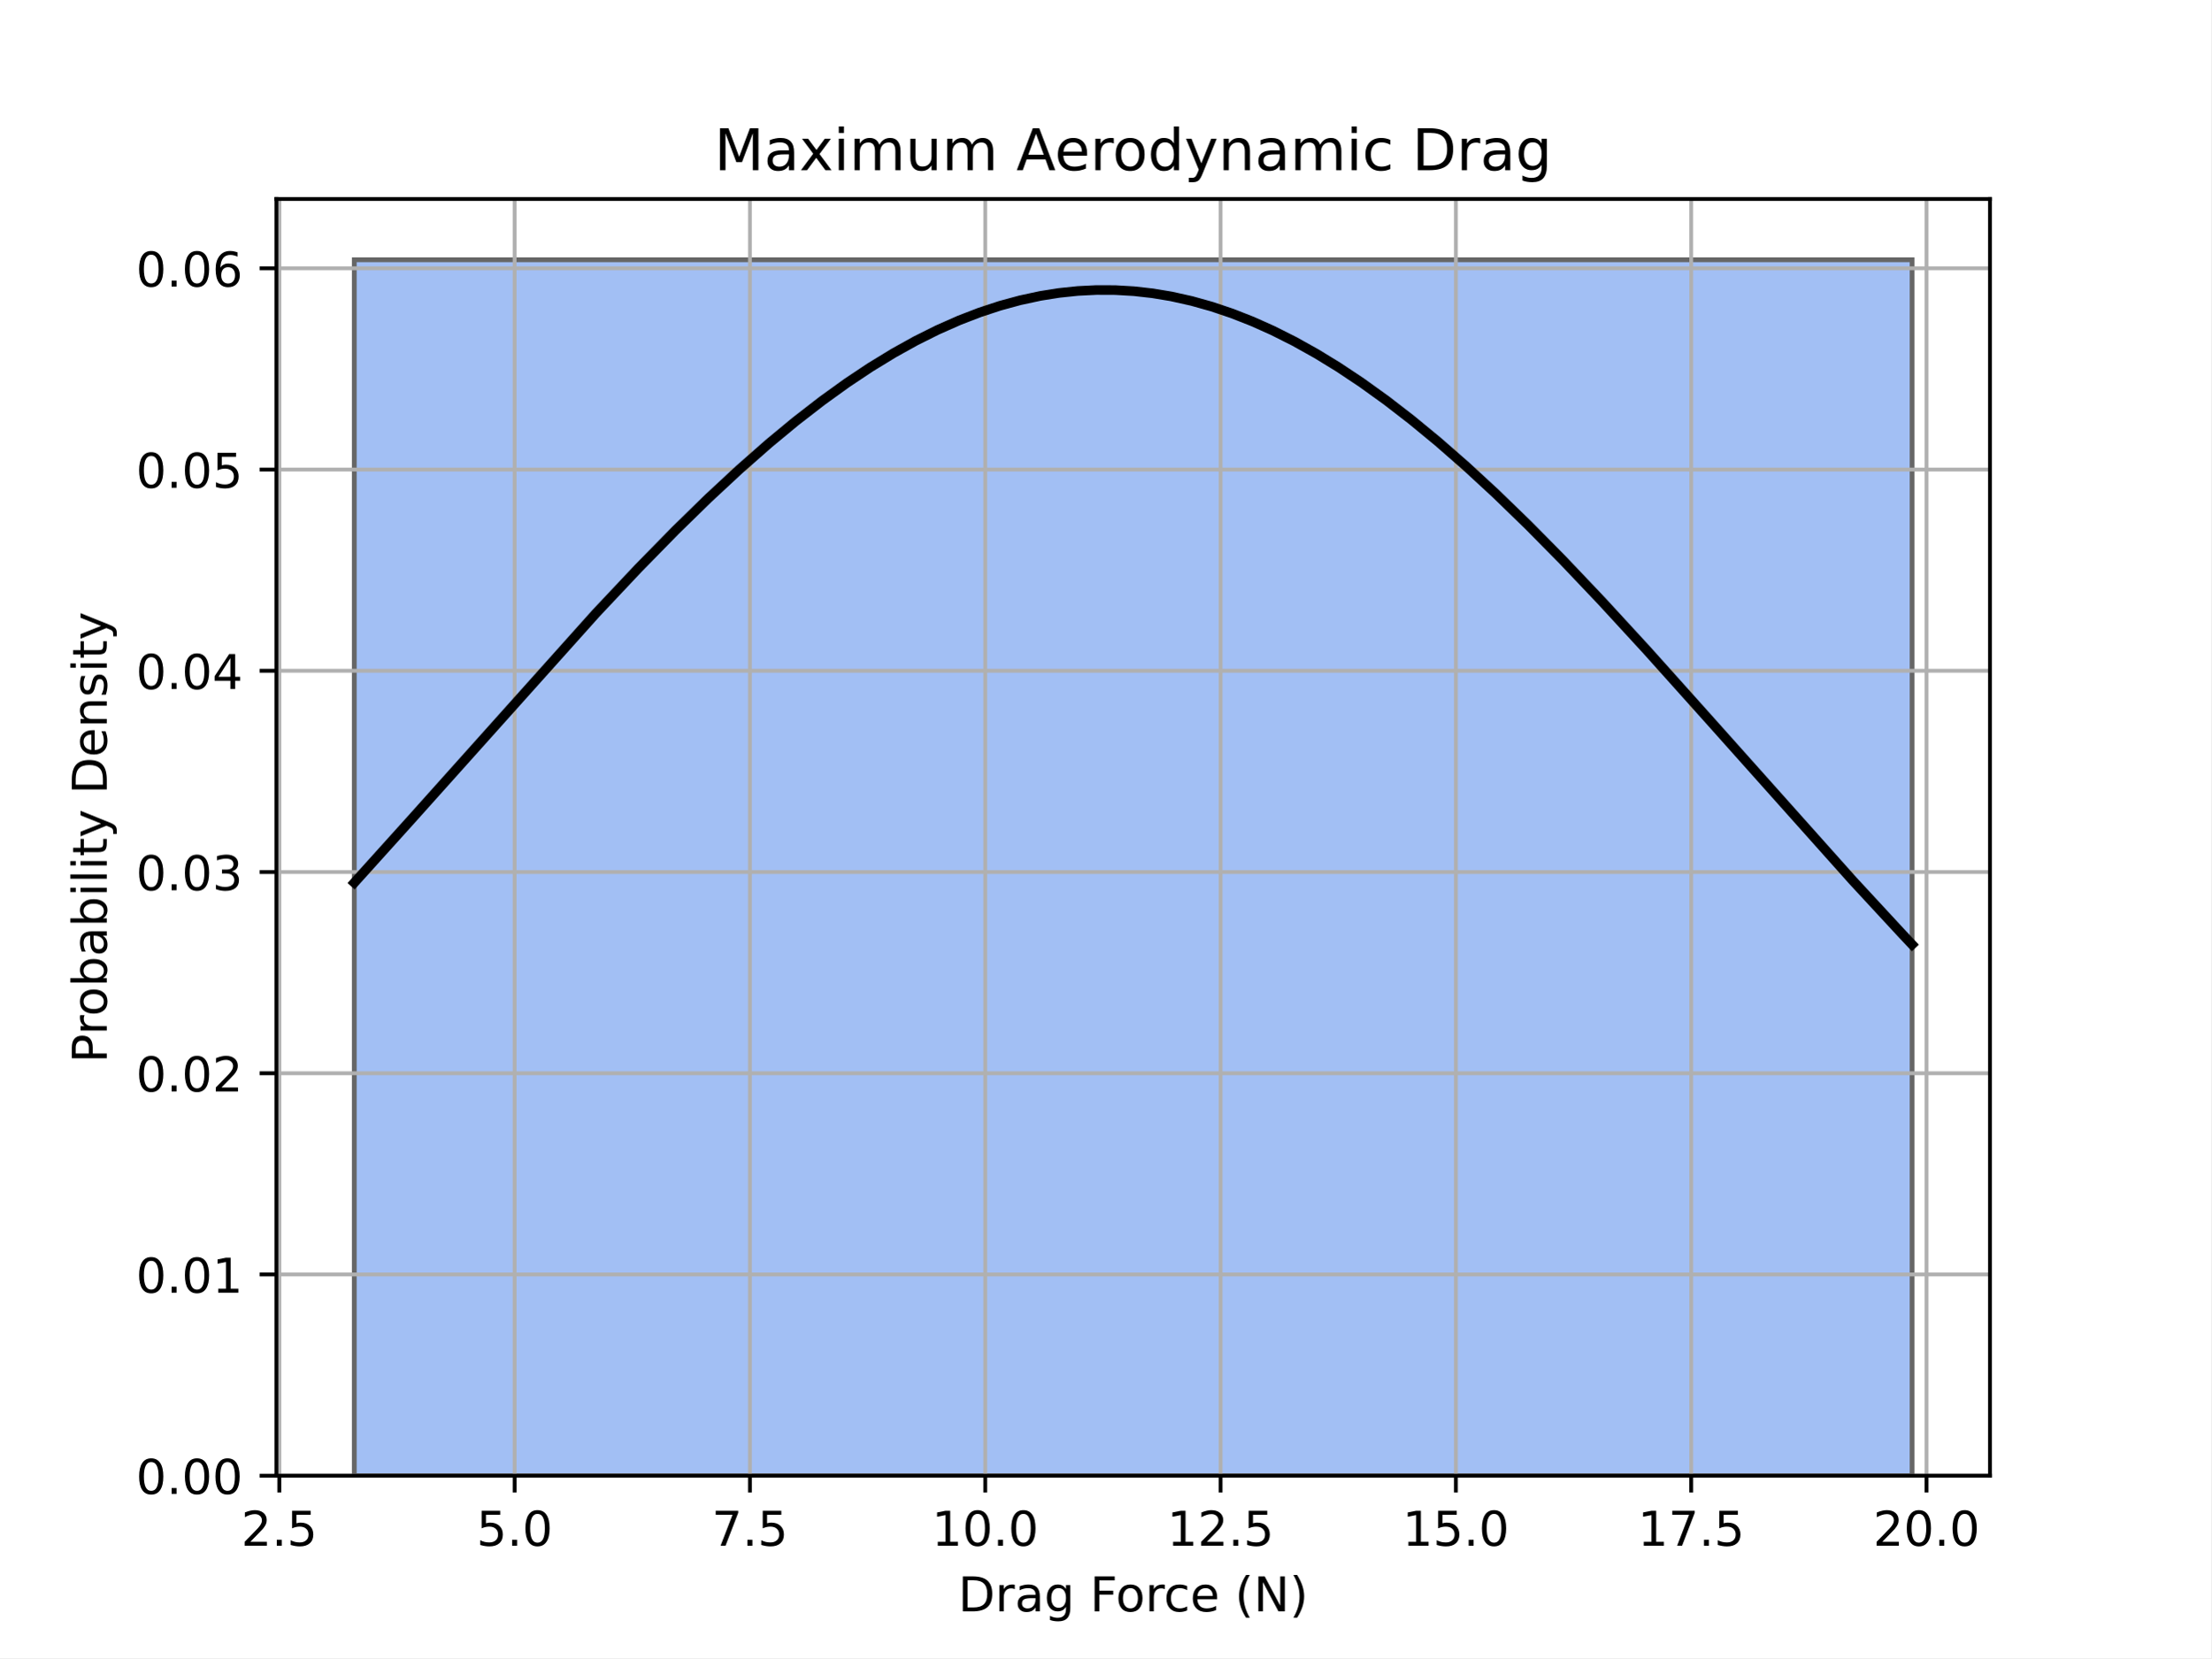
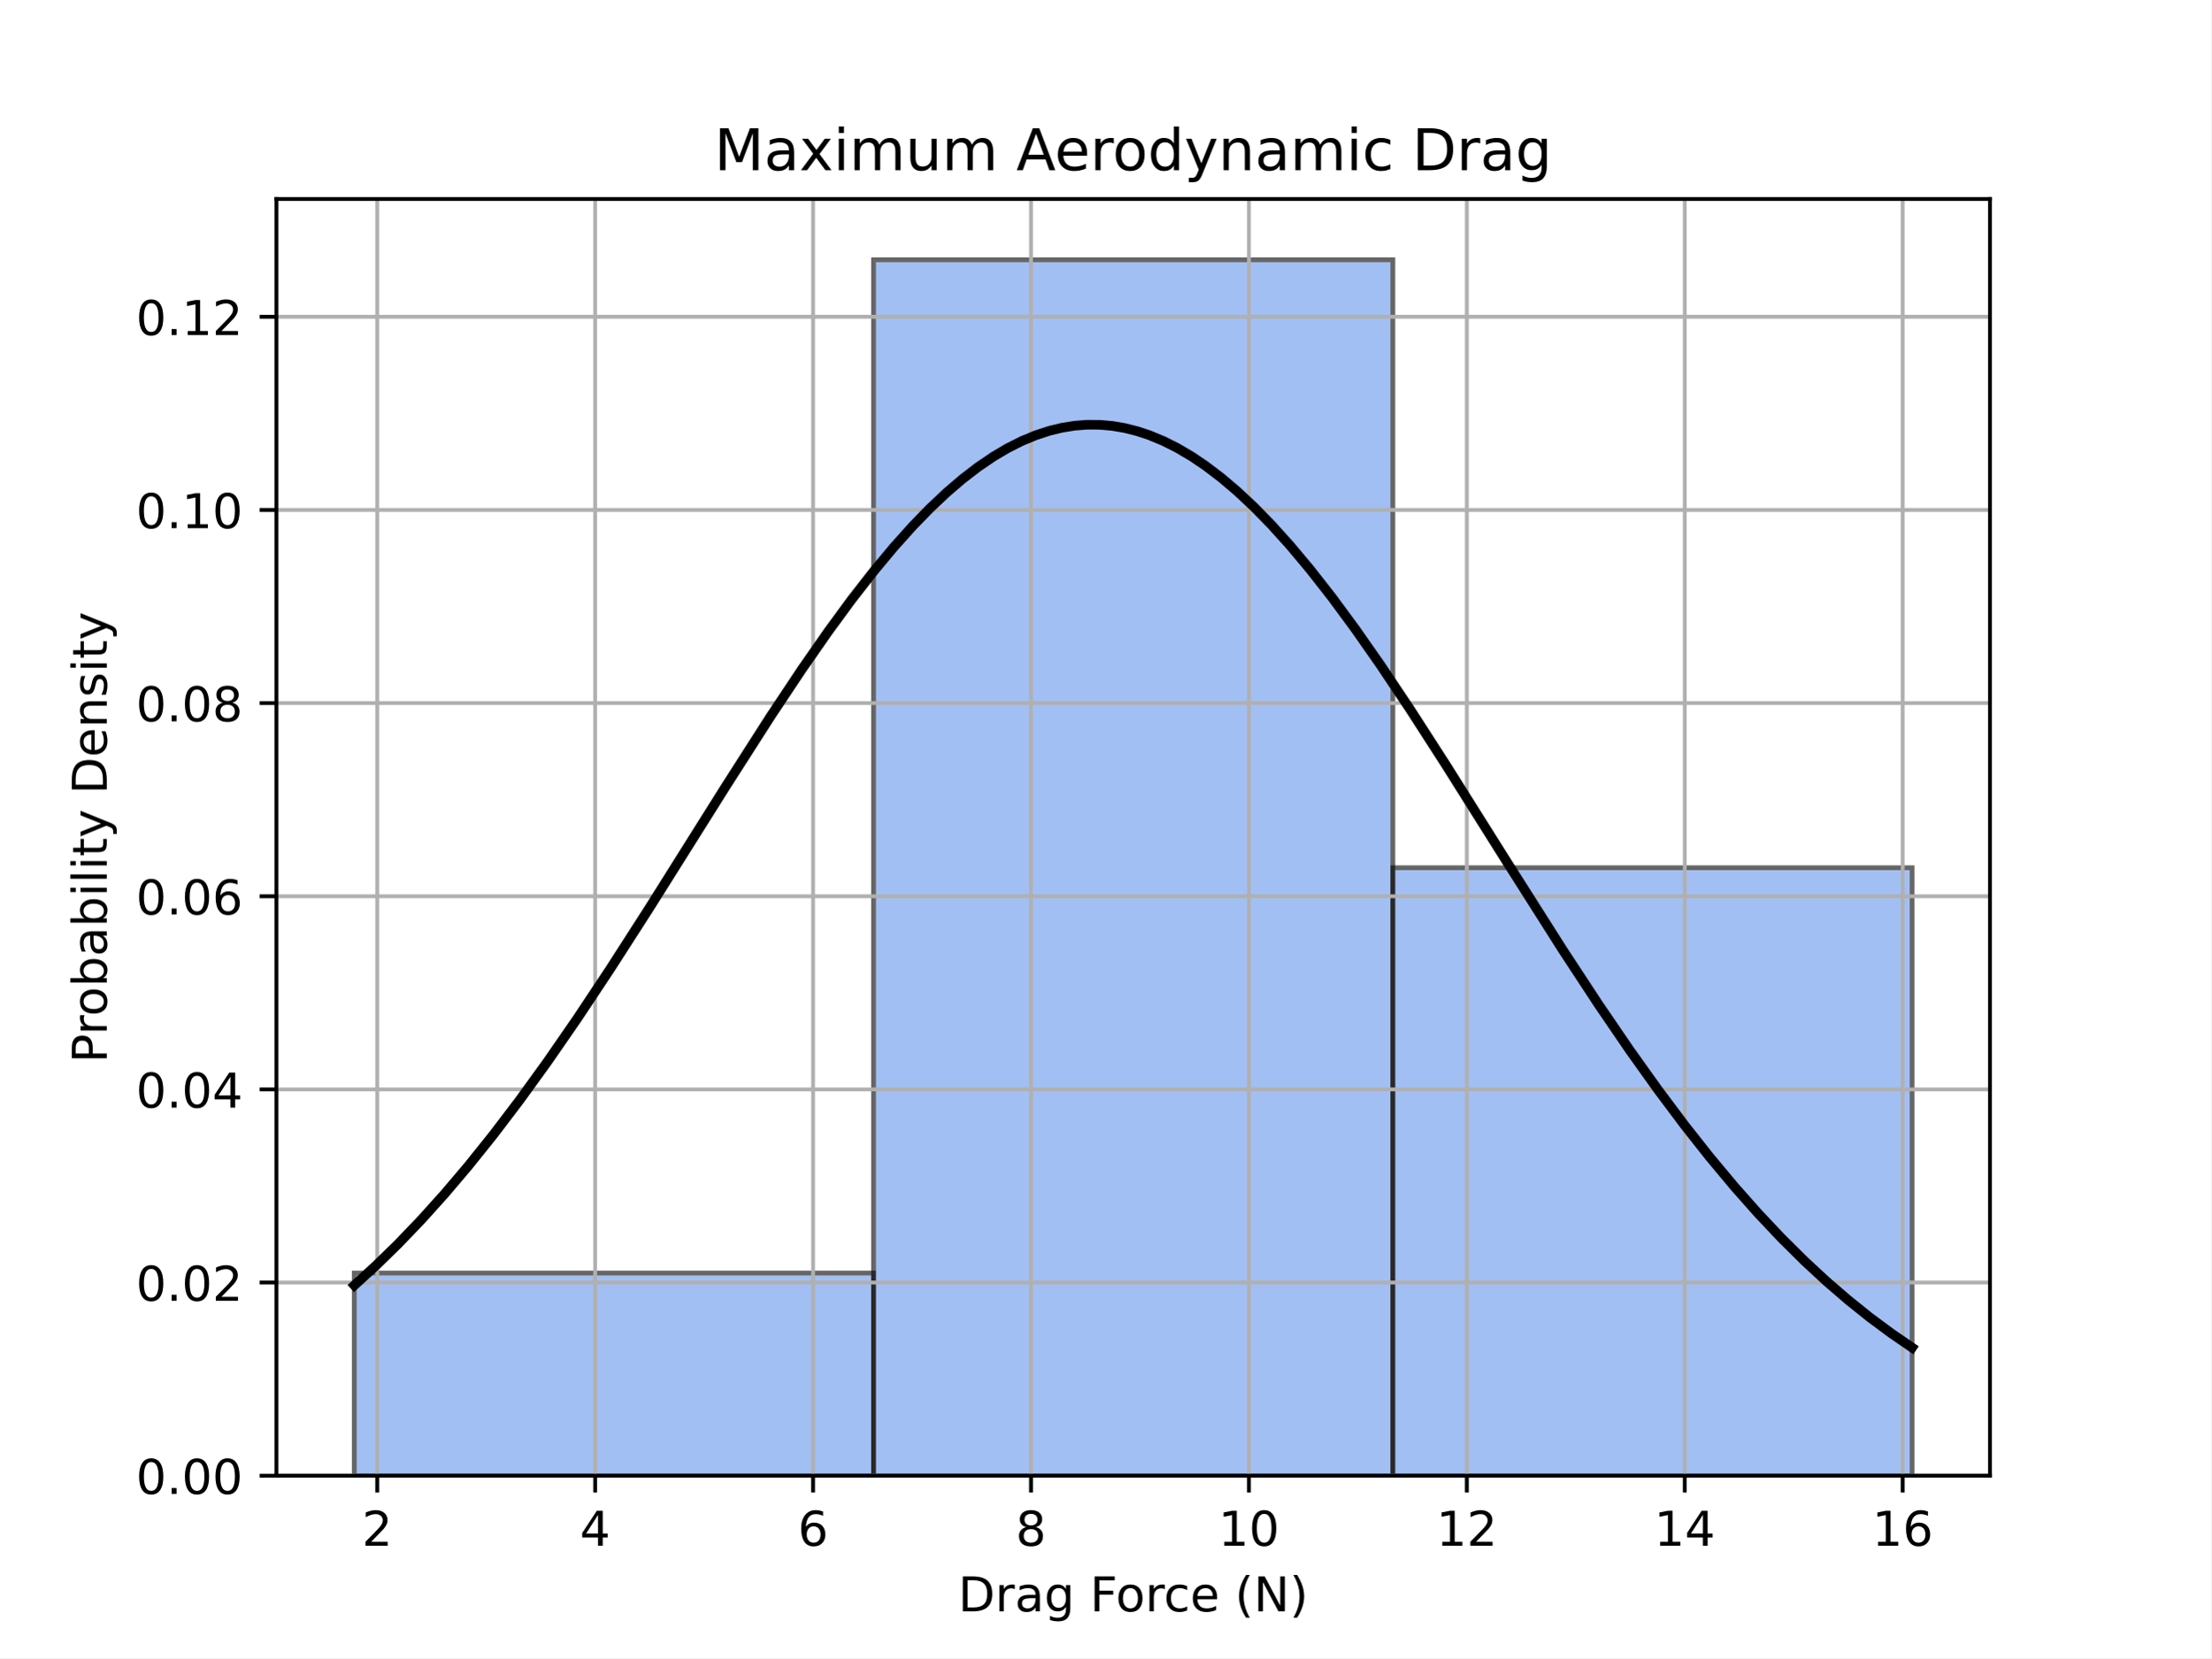
<svg xmlns="http://www.w3.org/2000/svg" xmlns:xlink="http://www.w3.org/1999/xlink" width="460.8pt" height="345.6pt" viewBox="0 0 460.8 345.6" version="1.1">
  <defs>
    <style type="text/css">*{stroke-linejoin: round; stroke-linecap: butt}</style>
  </defs>
  <g id="figure_1">
    <g id="patch_1">
      <path d="M 0 345.6  L 460.8 345.6  L 460.8 0  L 0 0  z " style="fill: #ffffff" />
    </g>
    <g id="axes_1">
      <g id="patch_2">
        <path d="M 57.6 307.584  L 414.72 307.584  L 414.72 41.472  L 57.6 41.472  z " style="fill: #ffffff" />
      </g>
      <g id="patch_3">
-         <path d="M 73.833 307.584  L 398.487 307.584  L 398.487 54.144  L 73.833 54.144  z " clip-path="url(#pa1096fb5ea)" style="fill: #6495ed; opacity: 0.6; stroke: #000000; stroke-linejoin: miter" />
+         <path d="M 73.833 307.584  L 182.051 307.584  L 182.051 265.344  L 73.833 265.344  z " clip-path="url(#p5c7265e96a)" style="fill: #6495ed; opacity: 0.6; stroke: #000000; stroke-linejoin: miter" />
+       </g>
+       <g id="patch_4">
+         <path d="M 182.051 307.584  L 290.269 307.584  L 290.269 54.144  L 182.051 54.144  z " clip-path="url(#p5c7265e96a)" style="fill: #6495ed; opacity: 0.6; stroke: #000000; stroke-linejoin: miter" />
+       </g>
+       <g id="patch_5">
+         <path d="M 290.269 307.584  L 398.487 307.584  L 398.487 180.864  L 290.269 180.864  z " clip-path="url(#p5c7265e96a)" style="fill: #6495ed; opacity: 0.6; stroke: #000000; stroke-linejoin: miter" />
      </g>
      <g id="matplotlib.axis_1">
        <g id="xtick_1">
          <g id="line2d_1">
-             <path d="M 58.203 307.584  L 58.203 41.472  " clip-path="url(#pa1096fb5ea)" style="fill: none; stroke: #b0b0b0; stroke-width: 0.8; stroke-linecap: square" />
+             <path d="M 78.614 307.584  L 78.614 41.472  " clip-path="url(#p5c7265e96a)" style="fill: none; stroke: #b0b0b0; stroke-width: 0.8; stroke-linecap: square" />
          </g>
          <g id="line2d_2">
            <defs>
-               <path id="m4151e2c115" d="M 0 0  L 0 3.5  " style="stroke: #000000; stroke-width: 0.8" />
+               <path id="m85e6900452" d="M 0 0  L 0 3.5  " style="stroke: #000000; stroke-width: 0.8" />
            </defs>
            <g>
-               <use xlink:href="#m4151e2c115" x="58.203" y="307.584" style="stroke: #000000; stroke-width: 0.8" />
+               <use xlink:href="#m85e6900452" x="78.614" y="307.584" style="stroke: #000000; stroke-width: 0.8" />
            </g>
          </g>
          <g id="text_1">
-             <g transform="translate(50.2515 322.1824) scale(0.1 -0.1)">
+             <g transform="translate(75.43275 322.1824) scale(0.1 -0.1)">
              <defs>
                <path id="DejaVuSans-32" d="M 1228 531  L 3431 531  L 3431 0  L 469 0  L 469 531  Q 828 903 1448 1529  Q 2069 2156 2228 2338  Q 2531 2678 2651 2914  Q 2772 3150 2772 3378  Q 2772 3750 2511 3984  Q 2250 4219 1831 4219  Q 1534 4219 1204 4116  Q 875 4013 500 3803  L 500 4441  Q 881 4594 1212 4672  Q 1544 4750 1819 4750  Q 2544 4750 2975 4387  Q 3406 4025 3406 3419  Q 3406 3131 3298 2873  Q 3191 2616 2906 2266  Q 2828 2175 2409 1742  Q 1991 1309 1228 531  z " transform="scale(0.015625)" />
-                 <path id="DejaVuSans-2e" d="M 684 794  L 1344 794  L 1344 0  L 684 0  L 684 794  z " transform="scale(0.015625)" />
-                 <path id="DejaVuSans-35" d="M 691 4666  L 3169 4666  L 3169 4134  L 1269 4134  L 1269 2991  Q 1406 3038 1543 3061  Q 1681 3084 1819 3084  Q 2600 3084 3056 2656  Q 3513 2228 3513 1497  Q 3513 744 3044 326  Q 2575 -91 1722 -91  Q 1428 -91 1123 -41  Q 819 9 494 109  L 494 744  Q 775 591 1075 516  Q 1375 441 1709 441  Q 2250 441 2565 725  Q 2881 1009 2881 1497  Q 2881 1984 2565 2268  Q 2250 2553 1709 2553  Q 1456 2553 1204 2497  Q 953 2441 691 2322  L 691 4666  z " transform="scale(0.015625)" />
              </defs>
              <use xlink:href="#DejaVuSans-32" />
-               <use xlink:href="#DejaVuSans-2e" x="63.623" />
-               <use xlink:href="#DejaVuSans-35" x="95.41" />
            </g>
          </g>
        </g>
        <g id="xtick_2">
          <g id="line2d_3">
-             <path d="M 107.245 307.584  L 107.245 41.472  " clip-path="url(#pa1096fb5ea)" style="fill: none; stroke: #b0b0b0; stroke-width: 0.8; stroke-linecap: square" />
+             <path d="M 124.03 307.584  L 124.03 41.472  " clip-path="url(#p5c7265e96a)" style="fill: none; stroke: #b0b0b0; stroke-width: 0.8; stroke-linecap: square" />
          </g>
          <g id="line2d_4">
            <g>
-               <use xlink:href="#m4151e2c115" x="107.245" y="307.584" style="stroke: #000000; stroke-width: 0.8" />
+               <use xlink:href="#m85e6900452" x="124.03" y="307.584" style="stroke: #000000; stroke-width: 0.8" />
            </g>
          </g>
          <g id="text_2">
-             <g transform="translate(99.29362 322.1824) scale(0.1 -0.1)">
-               <defs>
-                 <path id="DejaVuSans-30" d="M 2034 4250  Q 1547 4250 1301 3770  Q 1056 3291 1056 2328  Q 1056 1369 1301 889  Q 1547 409 2034 409  Q 2525 409 2770 889  Q 3016 1369 3016 2328  Q 3016 3291 2770 3770  Q 2525 4250 2034 4250  z M 2034 4750  Q 2819 4750 3233 4129  Q 3647 3509 3647 2328  Q 3647 1150 3233 529  Q 2819 -91 2034 -91  Q 1250 -91 836 529  Q 422 1150 422 2328  Q 422 3509 836 4129  Q 1250 4750 2034 4750  z " transform="scale(0.015625)" />
-               </defs>
-               <use xlink:href="#DejaVuSans-35" />
-               <use xlink:href="#DejaVuSans-2e" x="63.623" />
-               <use xlink:href="#DejaVuSans-30" x="95.41" />
+             <g transform="translate(120.849 322.1824) scale(0.1 -0.1)">
+               <defs>
+                 <path id="DejaVuSans-34" d="M 2419 4116  L 825 1625  L 2419 1625  L 2419 4116  z M 2253 4666  L 3047 4666  L 3047 1625  L 3713 1625  L 3713 1100  L 3047 1100  L 3047 0  L 2419 0  L 2419 1100  L 313 1100  L 313 1709  L 2253 4666  z " transform="scale(0.015625)" />
+               </defs>
+               <use xlink:href="#DejaVuSans-34" />
            </g>
          </g>
        </g>
        <g id="xtick_3">
          <g id="line2d_5">
-             <path d="M 156.287 307.584  L 156.287 41.472  " clip-path="url(#pa1096fb5ea)" style="fill: none; stroke: #b0b0b0; stroke-width: 0.8; stroke-linecap: square" />
+             <path d="M 169.446 307.584  L 169.446 41.472  " clip-path="url(#p5c7265e96a)" style="fill: none; stroke: #b0b0b0; stroke-width: 0.8; stroke-linecap: square" />
          </g>
          <g id="line2d_6">
            <g>
-               <use xlink:href="#m4151e2c115" x="156.287" y="307.584" style="stroke: #000000; stroke-width: 0.8" />
+               <use xlink:href="#m85e6900452" x="169.446" y="307.584" style="stroke: #000000; stroke-width: 0.8" />
            </g>
          </g>
          <g id="text_3">
-             <g transform="translate(148.3357 322.1824) scale(0.1 -0.1)">
-               <defs>
-                 <path id="DejaVuSans-37" d="M 525 4666  L 3525 4666  L 3525 4397  L 1831 0  L 1172 0  L 2766 4134  L 525 4134  L 525 4666  z " transform="scale(0.015625)" />
-               </defs>
-               <use xlink:href="#DejaVuSans-37" />
-               <use xlink:href="#DejaVuSans-2e" x="63.623" />
-               <use xlink:href="#DejaVuSans-35" x="95.41" />
+             <g transform="translate(166.2651 322.1824) scale(0.1 -0.1)">
+               <defs>
+                 <path id="DejaVuSans-36" d="M 2113 2584  Q 1688 2584 1439 2293  Q 1191 2003 1191 1497  Q 1191 994 1439 701  Q 1688 409 2113 409  Q 2538 409 2786 701  Q 3034 994 3034 1497  Q 3034 2003 2786 2293  Q 2538 2584 2113 2584  z M 3366 4563  L 3366 3988  Q 3128 4100 2886 4159  Q 2644 4219 2406 4219  Q 1781 4219 1451 3797  Q 1122 3375 1075 2522  Q 1259 2794 1537 2939  Q 1816 3084 2150 3084  Q 2853 3084 3261 2657  Q 3669 2231 3669 1497  Q 3669 778 3244 343  Q 2819 -91 2113 -91  Q 1303 -91 875 529  Q 447 1150 447 2328  Q 447 3434 972 4092  Q 1497 4750 2381 4750  Q 2619 4750 2861 4703  Q 3103 4656 3366 4563  z " transform="scale(0.015625)" />
+               </defs>
+               <use xlink:href="#DejaVuSans-36" />
            </g>
          </g>
        </g>
        <g id="xtick_4">
          <g id="line2d_7">
-             <path d="M 205.329 307.584  L 205.329 41.472  " clip-path="url(#pa1096fb5ea)" style="fill: none; stroke: #b0b0b0; stroke-width: 0.8; stroke-linecap: square" />
+             <path d="M 214.863 307.584  L 214.863 41.472  " clip-path="url(#p5c7265e96a)" style="fill: none; stroke: #b0b0b0; stroke-width: 0.8; stroke-linecap: square" />
          </g>
          <g id="line2d_8">
            <g>
-               <use xlink:href="#m4151e2c115" x="205.329" y="307.584" style="stroke: #000000; stroke-width: 0.8" />
+               <use xlink:href="#m85e6900452" x="214.863" y="307.584" style="stroke: #000000; stroke-width: 0.8" />
            </g>
          </g>
          <g id="text_4">
-             <g transform="translate(194.1966 322.1824) scale(0.1 -0.1)">
+             <g transform="translate(211.6813 322.1824) scale(0.1 -0.1)">
+               <defs>
+                 <path id="DejaVuSans-38" d="M 2034 2216  Q 1584 2216 1326 1975  Q 1069 1734 1069 1313  Q 1069 891 1326 650  Q 1584 409 2034 409  Q 2484 409 2743 651  Q 3003 894 3003 1313  Q 3003 1734 2745 1975  Q 2488 2216 2034 2216  z M 1403 2484  Q 997 2584 770 2862  Q 544 3141 544 3541  Q 544 4100 942 4425  Q 1341 4750 2034 4750  Q 2731 4750 3128 4425  Q 3525 4100 3525 3541  Q 3525 3141 3298 2862  Q 3072 2584 2669 2484  Q 3125 2378 3379 2068  Q 3634 1759 3634 1313  Q 3634 634 3220 271  Q 2806 -91 2034 -91  Q 1263 -91 848 271  Q 434 634 434 1313  Q 434 1759 690 2068  Q 947 2378 1403 2484  z M 1172 3481  Q 1172 3119 1398 2916  Q 1625 2713 2034 2713  Q 2441 2713 2670 2916  Q 2900 3119 2900 3481  Q 2900 3844 2670 4047  Q 2441 4250 2034 4250  Q 1625 4250 1398 4047  Q 1172 3844 1172 3481  z " transform="scale(0.015625)" />
+               </defs>
+               <use xlink:href="#DejaVuSans-38" />
+             </g>
+           </g>
+         </g>
+         <g id="xtick_5">
+           <g id="line2d_9">
+             <path d="M 260.279 307.584  L 260.279 41.472  " clip-path="url(#p5c7265e96a)" style="fill: none; stroke: #b0b0b0; stroke-width: 0.8; stroke-linecap: square" />
+           </g>
+           <g id="line2d_10">
+             <g>
+               <use xlink:href="#m85e6900452" x="260.279" y="307.584" style="stroke: #000000; stroke-width: 0.8" />
+             </g>
+           </g>
+           <g id="text_5">
+             <g transform="translate(253.9163 322.1824) scale(0.1 -0.1)">
              <defs>
                <path id="DejaVuSans-31" d="M 794 531  L 1825 531  L 1825 4091  L 703 3866  L 703 4441  L 1819 4666  L 2450 4666  L 2450 531  L 3481 531  L 3481 0  L 794 0  L 794 531  z " transform="scale(0.015625)" />
+                 <path id="DejaVuSans-30" d="M 2034 4250  Q 1547 4250 1301 3770  Q 1056 3291 1056 2328  Q 1056 1369 1301 889  Q 1547 409 2034 409  Q 2525 409 2770 889  Q 3016 1369 3016 2328  Q 3016 3291 2770 3770  Q 2525 4250 2034 4250  z M 2034 4750  Q 2819 4750 3233 4129  Q 3647 3509 3647 2328  Q 3647 1150 3233 529  Q 2819 -91 2034 -91  Q 1250 -91 836 529  Q 422 1150 422 2328  Q 422 3509 836 4129  Q 1250 4750 2034 4750  z " transform="scale(0.015625)" />
              </defs>
              <use xlink:href="#DejaVuSans-31" />
              <use xlink:href="#DejaVuSans-30" x="63.623" />
-               <use xlink:href="#DejaVuSans-2e" x="127.246" />
-               <use xlink:href="#DejaVuSans-30" x="159.033" />
-             </g>
-           </g>
-         </g>
-         <g id="xtick_5">
-           <g id="line2d_9">
-             <path d="M 254.372 307.584  L 254.372 41.472  " clip-path="url(#pa1096fb5ea)" style="fill: none; stroke: #b0b0b0; stroke-width: 0.8; stroke-linecap: square" />
-           </g>
-           <g id="line2d_10">
-             <g>
-               <use xlink:href="#m4151e2c115" x="254.372" y="307.584" style="stroke: #000000; stroke-width: 0.8" />
-             </g>
-           </g>
-           <g id="text_5">
-             <g transform="translate(243.2387 322.1824) scale(0.1 -0.1)">
+             </g>
+           </g>
+         </g>
+         <g id="xtick_6">
+           <g id="line2d_11">
+             <path d="M 305.695 307.584  L 305.695 41.472  " clip-path="url(#p5c7265e96a)" style="fill: none; stroke: #b0b0b0; stroke-width: 0.8; stroke-linecap: square" />
+           </g>
+           <g id="line2d_12">
+             <g>
+               <use xlink:href="#m85e6900452" x="305.695" y="307.584" style="stroke: #000000; stroke-width: 0.8" />
+             </g>
+           </g>
+           <g id="text_6">
+             <g transform="translate(299.3325 322.1824) scale(0.1 -0.1)">
              <use xlink:href="#DejaVuSans-31" />
              <use xlink:href="#DejaVuSans-32" x="63.623" />
-               <use xlink:href="#DejaVuSans-2e" x="127.246" />
-               <use xlink:href="#DejaVuSans-35" x="159.033" />
-             </g>
-           </g>
-         </g>
-         <g id="xtick_6">
-           <g id="line2d_11">
-             <path d="M 303.414 307.584  L 303.414 41.472  " clip-path="url(#pa1096fb5ea)" style="fill: none; stroke: #b0b0b0; stroke-width: 0.8; stroke-linecap: square" />
-           </g>
-           <g id="line2d_12">
-             <g>
-               <use xlink:href="#m4151e2c115" x="303.414" y="307.584" style="stroke: #000000; stroke-width: 0.8" />
-             </g>
-           </g>
-           <g id="text_6">
-             <g transform="translate(292.2809 322.1824) scale(0.1 -0.1)">
-               <use xlink:href="#DejaVuSans-31" />
-               <use xlink:href="#DejaVuSans-35" x="63.623" />
-               <use xlink:href="#DejaVuSans-2e" x="127.246" />
-               <use xlink:href="#DejaVuSans-30" x="159.033" />
            </g>
          </g>
        </g>
        <g id="xtick_7">
          <g id="line2d_13">
-             <path d="M 352.456 307.584  L 352.456 41.472  " clip-path="url(#pa1096fb5ea)" style="fill: none; stroke: #b0b0b0; stroke-width: 0.8; stroke-linecap: square" />
+             <path d="M 351.111 307.584  L 351.111 41.472  " clip-path="url(#p5c7265e96a)" style="fill: none; stroke: #b0b0b0; stroke-width: 0.8; stroke-linecap: square" />
          </g>
          <g id="line2d_14">
            <g>
-               <use xlink:href="#m4151e2c115" x="352.456" y="307.584" style="stroke: #000000; stroke-width: 0.8" />
+               <use xlink:href="#m85e6900452" x="351.111" y="307.584" style="stroke: #000000; stroke-width: 0.8" />
            </g>
          </g>
          <g id="text_7">
-             <g transform="translate(341.323 322.1824) scale(0.1 -0.1)">
+             <g transform="translate(344.7487 322.1824) scale(0.1 -0.1)">
              <use xlink:href="#DejaVuSans-31" />
-               <use xlink:href="#DejaVuSans-37" x="63.623" />
-               <use xlink:href="#DejaVuSans-2e" x="127.246" />
-               <use xlink:href="#DejaVuSans-35" x="159.033" />
+               <use xlink:href="#DejaVuSans-34" x="63.623" />
            </g>
          </g>
        </g>
        <g id="xtick_8">
          <g id="line2d_15">
-             <path d="M 401.498 307.584  L 401.498 41.472  " clip-path="url(#pa1096fb5ea)" style="fill: none; stroke: #b0b0b0; stroke-width: 0.8; stroke-linecap: square" />
+             <path d="M 396.527 307.584  L 396.527 41.472  " clip-path="url(#p5c7265e96a)" style="fill: none; stroke: #b0b0b0; stroke-width: 0.8; stroke-linecap: square" />
          </g>
          <g id="line2d_16">
            <g>
-               <use xlink:href="#m4151e2c115" x="401.498" y="307.584" style="stroke: #000000; stroke-width: 0.8" />
+               <use xlink:href="#m85e6900452" x="396.527" y="307.584" style="stroke: #000000; stroke-width: 0.8" />
            </g>
          </g>
          <g id="text_8">
-             <g transform="translate(390.3651 322.1824) scale(0.1 -0.1)">
-               <use xlink:href="#DejaVuSans-32" />
-               <use xlink:href="#DejaVuSans-30" x="63.623" />
-               <use xlink:href="#DejaVuSans-2e" x="127.246" />
-               <use xlink:href="#DejaVuSans-30" x="159.033" />
+             <g transform="translate(390.1649 322.1824) scale(0.1 -0.1)">
+               <use xlink:href="#DejaVuSans-31" />
+               <use xlink:href="#DejaVuSans-36" x="63.623" />
            </g>
          </g>
        </g>
        <g id="text_9">
          <g transform="translate(199.6733 335.8606) scale(0.1 -0.1)">
            <defs>
              <path id="DejaVuSans-44" d="M 1259 4147  L 1259 519  L 2022 519  Q 2988 519 3436 956  Q 3884 1394 3884 2338  Q 3884 3275 3436 3711  Q 2988 4147 2022 4147  L 1259 4147  z M 628 4666  L 1925 4666  Q 3281 4666 3915 4102  Q 4550 3538 4550 2338  Q 4550 1131 3912 565  Q 3275 0 1925 0  L 628 0  L 628 4666  z " transform="scale(0.015625)" />
              <path id="DejaVuSans-72" d="M 2631 2963  Q 2534 3019 2420 3045  Q 2306 3072 2169 3072  Q 1681 3072 1420 2755  Q 1159 2438 1159 1844  L 1159 0  L 581 0  L 581 3500  L 1159 3500  L 1159 2956  Q 1341 3275 1631 3429  Q 1922 3584 2338 3584  Q 2397 3584 2469 3576  Q 2541 3569 2628 3553  L 2631 2963  z " transform="scale(0.015625)" />
              <path id="DejaVuSans-61" d="M 2194 1759  Q 1497 1759 1228 1600  Q 959 1441 959 1056  Q 959 750 1161 570  Q 1363 391 1709 391  Q 2188 391 2477 730  Q 2766 1069 2766 1631  L 2766 1759  L 2194 1759  z M 3341 1997  L 3341 0  L 2766 0  L 2766 531  Q 2569 213 2275 61  Q 1981 -91 1556 -91  Q 1019 -91 701 211  Q 384 513 384 1019  Q 384 1609 779 1909  Q 1175 2209 1959 2209  L 2766 2209  L 2766 2266  Q 2766 2663 2505 2880  Q 2244 3097 1772 3097  Q 1472 3097 1187 3025  Q 903 2953 641 2809  L 641 3341  Q 956 3463 1253 3523  Q 1550 3584 1831 3584  Q 2591 3584 2966 3190  Q 3341 2797 3341 1997  z " transform="scale(0.015625)" />
              <path id="DejaVuSans-67" d="M 2906 1791  Q 2906 2416 2648 2759  Q 2391 3103 1925 3103  Q 1463 3103 1205 2759  Q 947 2416 947 1791  Q 947 1169 1205 825  Q 1463 481 1925 481  Q 2391 481 2648 825  Q 2906 1169 2906 1791  z M 3481 434  Q 3481 -459 3084 -895  Q 2688 -1331 1869 -1331  Q 1566 -1331 1297 -1286  Q 1028 -1241 775 -1147  L 775 -588  Q 1028 -725 1275 -790  Q 1522 -856 1778 -856  Q 2344 -856 2625 -561  Q 2906 -266 2906 331  L 2906 616  Q 2728 306 2450 153  Q 2172 0 1784 0  Q 1141 0 747 490  Q 353 981 353 1791  Q 353 2603 747 3093  Q 1141 3584 1784 3584  Q 2172 3584 2450 3431  Q 2728 3278 2906 2969  L 2906 3500  L 3481 3500  L 3481 434  z " transform="scale(0.015625)" />
              <path id="DejaVuSans-20" transform="scale(0.015625)" />
              <path id="DejaVuSans-46" d="M 628 4666  L 3309 4666  L 3309 4134  L 1259 4134  L 1259 2759  L 3109 2759  L 3109 2228  L 1259 2228  L 1259 0  L 628 0  L 628 4666  z " transform="scale(0.015625)" />
              <path id="DejaVuSans-6f" d="M 1959 3097  Q 1497 3097 1228 2736  Q 959 2375 959 1747  Q 959 1119 1226 758  Q 1494 397 1959 397  Q 2419 397 2687 759  Q 2956 1122 2956 1747  Q 2956 2369 2687 2733  Q 2419 3097 1959 3097  z M 1959 3584  Q 2709 3584 3137 3096  Q 3566 2609 3566 1747  Q 3566 888 3137 398  Q 2709 -91 1959 -91  Q 1206 -91 779 398  Q 353 888 353 1747  Q 353 2609 779 3096  Q 1206 3584 1959 3584  z " transform="scale(0.015625)" />
              <path id="DejaVuSans-63" d="M 3122 3366  L 3122 2828  Q 2878 2963 2633 3030  Q 2388 3097 2138 3097  Q 1578 3097 1268 2742  Q 959 2388 959 1747  Q 959 1106 1268 751  Q 1578 397 2138 397  Q 2388 397 2633 464  Q 2878 531 3122 666  L 3122 134  Q 2881 22 2623 -34  Q 2366 -91 2075 -91  Q 1284 -91 818 406  Q 353 903 353 1747  Q 353 2603 823 3093  Q 1294 3584 2113 3584  Q 2378 3584 2631 3529  Q 2884 3475 3122 3366  z " transform="scale(0.015625)" />
              <path id="DejaVuSans-65" d="M 3597 1894  L 3597 1613  L 953 1613  Q 991 1019 1311 708  Q 1631 397 2203 397  Q 2534 397 2845 478  Q 3156 559 3463 722  L 3463 178  Q 3153 47 2828 -22  Q 2503 -91 2169 -91  Q 1331 -91 842 396  Q 353 884 353 1716  Q 353 2575 817 3079  Q 1281 3584 2069 3584  Q 2775 3584 3186 3129  Q 3597 2675 3597 1894  z M 3022 2063  Q 3016 2534 2758 2815  Q 2500 3097 2075 3097  Q 1594 3097 1305 2825  Q 1016 2553 972 2059  L 3022 2063  z " transform="scale(0.015625)" />
              <path id="DejaVuSans-28" d="M 1984 4856  Q 1566 4138 1362 3434  Q 1159 2731 1159 2009  Q 1159 1288 1364 580  Q 1569 -128 1984 -844  L 1484 -844  Q 1016 -109 783 600  Q 550 1309 550 2009  Q 550 2706 781 3412  Q 1013 4119 1484 4856  L 1984 4856  z " transform="scale(0.015625)" />
              <path id="DejaVuSans-4e" d="M 628 4666  L 1478 4666  L 3547 763  L 3547 4666  L 4159 4666  L 4159 0  L 3309 0  L 1241 3903  L 1241 0  L 628 0  L 628 4666  z " transform="scale(0.015625)" />
              <path id="DejaVuSans-29" d="M 513 4856  L 1013 4856  Q 1481 4119 1714 3412  Q 1947 2706 1947 2009  Q 1947 1309 1714 600  Q 1481 -109 1013 -844  L 513 -844  Q 928 -128 1133 580  Q 1338 1288 1338 2009  Q 1338 2731 1133 3434  Q 928 4138 513 4856  z " transform="scale(0.015625)" />
            </defs>
            <use xlink:href="#DejaVuSans-44" />
            <use xlink:href="#DejaVuSans-72" x="77.002" />
            <use xlink:href="#DejaVuSans-61" x="118.115" />
            <use xlink:href="#DejaVuSans-67" x="179.395" />
            <use xlink:href="#DejaVuSans-20" x="242.871" />
            <use xlink:href="#DejaVuSans-46" x="274.658" />
            <use xlink:href="#DejaVuSans-6f" x="328.553" />
            <use xlink:href="#DejaVuSans-72" x="389.734" />
            <use xlink:href="#DejaVuSans-63" x="428.598" />
            <use xlink:href="#DejaVuSans-65" x="483.578" />
            <use xlink:href="#DejaVuSans-20" x="545.102" />
            <use xlink:href="#DejaVuSans-28" x="576.889" />
            <use xlink:href="#DejaVuSans-4e" x="615.902" />
            <use xlink:href="#DejaVuSans-29" x="690.707" />
          </g>
        </g>
      </g>
      <g id="matplotlib.axis_2">
        <g id="ytick_1">
          <g id="line2d_17">
-             <path d="M 57.6 307.584  L 414.72 307.584  " clip-path="url(#pa1096fb5ea)" style="fill: none; stroke: #b0b0b0; stroke-width: 0.8; stroke-linecap: square" />
+             <path d="M 57.6 307.584  L 414.72 307.584  " clip-path="url(#p5c7265e96a)" style="fill: none; stroke: #b0b0b0; stroke-width: 0.8; stroke-linecap: square" />
          </g>
          <g id="line2d_18">
            <defs>
-               <path id="m45a8fb9b6a" d="M 0 0  L -3.5 0  " style="stroke: #000000; stroke-width: 0.8" />
+               <path id="m2f619e4645" d="M 0 0  L -3.5 0  " style="stroke: #000000; stroke-width: 0.8" />
            </defs>
            <g>
-               <use xlink:href="#m45a8fb9b6a" x="57.6" y="307.584" style="stroke: #000000; stroke-width: 0.8" />
+               <use xlink:href="#m2f619e4645" x="57.6" y="307.584" style="stroke: #000000; stroke-width: 0.8" />
            </g>
          </g>
          <g id="text_10">
            <g transform="translate(28.33438 311.3832) scale(0.1 -0.1)">
+               <defs>
+                 <path id="DejaVuSans-2e" d="M 684 794  L 1344 794  L 1344 0  L 684 0  L 684 794  z " transform="scale(0.015625)" />
+               </defs>
              <use xlink:href="#DejaVuSans-30" />
              <use xlink:href="#DejaVuSans-2e" x="63.623" />
              <use xlink:href="#DejaVuSans-30" x="95.41" />
              <use xlink:href="#DejaVuSans-30" x="159.033" />
            </g>
          </g>
        </g>
        <g id="ytick_2">
          <g id="line2d_19">
-             <path d="M 57.6 265.64  L 414.72 265.64  " clip-path="url(#pa1096fb5ea)" style="fill: none; stroke: #b0b0b0; stroke-width: 0.8; stroke-linecap: square" />
+             <path d="M 57.6 267.324  L 414.72 267.324  " clip-path="url(#p5c7265e96a)" style="fill: none; stroke: #b0b0b0; stroke-width: 0.8; stroke-linecap: square" />
          </g>
          <g id="line2d_20">
            <g>
-               <use xlink:href="#m45a8fb9b6a" x="57.6" y="265.64" style="stroke: #000000; stroke-width: 0.8" />
+               <use xlink:href="#m2f619e4645" x="57.6" y="267.324" style="stroke: #000000; stroke-width: 0.8" />
            </g>
          </g>
          <g id="text_11">
-             <g transform="translate(28.33438 269.4395) scale(0.1 -0.1)">
+             <g transform="translate(28.33438 271.1233) scale(0.1 -0.1)">
              <use xlink:href="#DejaVuSans-30" />
              <use xlink:href="#DejaVuSans-2e" x="63.623" />
              <use xlink:href="#DejaVuSans-30" x="95.41" />
-               <use xlink:href="#DejaVuSans-31" x="159.033" />
+               <use xlink:href="#DejaVuSans-32" x="159.033" />
            </g>
          </g>
        </g>
        <g id="ytick_3">
          <g id="line2d_21">
-             <path d="M 57.6 223.696  L 414.72 223.696  " clip-path="url(#pa1096fb5ea)" style="fill: none; stroke: #b0b0b0; stroke-width: 0.8; stroke-linecap: square" />
+             <path d="M 57.6 227.064  L 414.72 227.064  " clip-path="url(#p5c7265e96a)" style="fill: none; stroke: #b0b0b0; stroke-width: 0.8; stroke-linecap: square" />
          </g>
          <g id="line2d_22">
            <g>
-               <use xlink:href="#m45a8fb9b6a" x="57.6" y="223.696" style="stroke: #000000; stroke-width: 0.8" />
+               <use xlink:href="#m2f619e4645" x="57.6" y="227.064" style="stroke: #000000; stroke-width: 0.8" />
            </g>
          </g>
          <g id="text_12">
-             <g transform="translate(28.33438 227.4957) scale(0.1 -0.1)">
+             <g transform="translate(28.33438 230.8633) scale(0.1 -0.1)">
              <use xlink:href="#DejaVuSans-30" />
              <use xlink:href="#DejaVuSans-2e" x="63.623" />
              <use xlink:href="#DejaVuSans-30" x="95.41" />
-               <use xlink:href="#DejaVuSans-32" x="159.033" />
+               <use xlink:href="#DejaVuSans-34" x="159.033" />
            </g>
          </g>
        </g>
        <g id="ytick_4">
          <g id="line2d_23">
-             <path d="M 57.6 181.753  L 414.72 181.753  " clip-path="url(#pa1096fb5ea)" style="fill: none; stroke: #b0b0b0; stroke-width: 0.8; stroke-linecap: square" />
+             <path d="M 57.6 186.804  L 414.72 186.804  " clip-path="url(#p5c7265e96a)" style="fill: none; stroke: #b0b0b0; stroke-width: 0.8; stroke-linecap: square" />
          </g>
          <g id="line2d_24">
            <g>
-               <use xlink:href="#m45a8fb9b6a" x="57.6" y="181.753" style="stroke: #000000; stroke-width: 0.8" />
+               <use xlink:href="#m2f619e4645" x="57.6" y="186.804" style="stroke: #000000; stroke-width: 0.8" />
            </g>
          </g>
          <g id="text_13">
-             <g transform="translate(28.33438 185.5519) scale(0.1 -0.1)">
-               <defs>
-                 <path id="DejaVuSans-33" d="M 2597 2516  Q 3050 2419 3304 2112  Q 3559 1806 3559 1356  Q 3559 666 3084 287  Q 2609 -91 1734 -91  Q 1441 -91 1130 -33  Q 819 25 488 141  L 488 750  Q 750 597 1062 519  Q 1375 441 1716 441  Q 2309 441 2620 675  Q 2931 909 2931 1356  Q 2931 1769 2642 2001  Q 2353 2234 1838 2234  L 1294 2234  L 1294 2753  L 1863 2753  Q 2328 2753 2575 2939  Q 2822 3125 2822 3475  Q 2822 3834 2567 4026  Q 2313 4219 1838 4219  Q 1578 4219 1281 4162  Q 984 4106 628 3988  L 628 4550  Q 988 4650 1302 4700  Q 1616 4750 1894 4750  Q 2613 4750 3031 4423  Q 3450 4097 3450 3541  Q 3450 3153 3228 2886  Q 3006 2619 2597 2516  z " transform="scale(0.015625)" />
-               </defs>
+             <g transform="translate(28.33438 190.6033) scale(0.1 -0.1)">
              <use xlink:href="#DejaVuSans-30" />
              <use xlink:href="#DejaVuSans-2e" x="63.623" />
              <use xlink:href="#DejaVuSans-30" x="95.41" />
-               <use xlink:href="#DejaVuSans-33" x="159.033" />
+               <use xlink:href="#DejaVuSans-36" x="159.033" />
            </g>
          </g>
        </g>
        <g id="ytick_5">
          <g id="line2d_25">
-             <path d="M 57.6 139.809  L 414.72 139.809  " clip-path="url(#pa1096fb5ea)" style="fill: none; stroke: #b0b0b0; stroke-width: 0.8; stroke-linecap: square" />
+             <path d="M 57.6 146.544  L 414.72 146.544  " clip-path="url(#p5c7265e96a)" style="fill: none; stroke: #b0b0b0; stroke-width: 0.8; stroke-linecap: square" />
          </g>
          <g id="line2d_26">
            <g>
-               <use xlink:href="#m45a8fb9b6a" x="57.6" y="139.809" style="stroke: #000000; stroke-width: 0.8" />
+               <use xlink:href="#m2f619e4645" x="57.6" y="146.544" style="stroke: #000000; stroke-width: 0.8" />
            </g>
          </g>
          <g id="text_14">
-             <g transform="translate(28.33438 143.6082) scale(0.1 -0.1)">
-               <defs>
-                 <path id="DejaVuSans-34" d="M 2419 4116  L 825 1625  L 2419 1625  L 2419 4116  z M 2253 4666  L 3047 4666  L 3047 1625  L 3713 1625  L 3713 1100  L 3047 1100  L 3047 0  L 2419 0  L 2419 1100  L 313 1100  L 313 1709  L 2253 4666  z " transform="scale(0.015625)" />
-               </defs>
+             <g transform="translate(28.33438 150.3434) scale(0.1 -0.1)">
              <use xlink:href="#DejaVuSans-30" />
              <use xlink:href="#DejaVuSans-2e" x="63.623" />
              <use xlink:href="#DejaVuSans-30" x="95.41" />
-               <use xlink:href="#DejaVuSans-34" x="159.033" />
+               <use xlink:href="#DejaVuSans-38" x="159.033" />
            </g>
          </g>
        </g>
        <g id="ytick_6">
          <g id="line2d_27">
-             <path d="M 57.6 97.865  L 414.72 97.865  " clip-path="url(#pa1096fb5ea)" style="fill: none; stroke: #b0b0b0; stroke-width: 0.8; stroke-linecap: square" />
+             <path d="M 57.6 106.284  L 414.72 106.284  " clip-path="url(#p5c7265e96a)" style="fill: none; stroke: #b0b0b0; stroke-width: 0.8; stroke-linecap: square" />
          </g>
          <g id="line2d_28">
            <g>
-               <use xlink:href="#m45a8fb9b6a" x="57.6" y="97.865" style="stroke: #000000; stroke-width: 0.8" />
+               <use xlink:href="#m2f619e4645" x="57.6" y="106.284" style="stroke: #000000; stroke-width: 0.8" />
            </g>
          </g>
          <g id="text_15">
-             <g transform="translate(28.33438 101.6644) scale(0.1 -0.1)">
-               <use xlink:href="#DejaVuSans-30" />
-               <use xlink:href="#DejaVuSans-2e" x="63.623" />
-               <use xlink:href="#DejaVuSans-30" x="95.41" />
-               <use xlink:href="#DejaVuSans-35" x="159.033" />
+             <g transform="translate(28.33438 110.0834) scale(0.1 -0.1)">
+               <use xlink:href="#DejaVuSans-30" />
+               <use xlink:href="#DejaVuSans-2e" x="63.623" />
+               <use xlink:href="#DejaVuSans-31" x="95.41" />
+               <use xlink:href="#DejaVuSans-30" x="159.033" />
            </g>
          </g>
        </g>
        <g id="ytick_7">
          <g id="line2d_29">
-             <path d="M 57.6 55.921  L 414.72 55.921  " clip-path="url(#pa1096fb5ea)" style="fill: none; stroke: #b0b0b0; stroke-width: 0.8; stroke-linecap: square" />
+             <path d="M 57.6 66.024  L 414.72 66.024  " clip-path="url(#p5c7265e96a)" style="fill: none; stroke: #b0b0b0; stroke-width: 0.8; stroke-linecap: square" />
          </g>
          <g id="line2d_30">
            <g>
-               <use xlink:href="#m45a8fb9b6a" x="57.6" y="55.921" style="stroke: #000000; stroke-width: 0.8" />
+               <use xlink:href="#m2f619e4645" x="57.6" y="66.024" style="stroke: #000000; stroke-width: 0.8" />
            </g>
          </g>
          <g id="text_16">
-             <g transform="translate(28.33438 59.72063) scale(0.1 -0.1)">
-               <defs>
-                 <path id="DejaVuSans-36" d="M 2113 2584  Q 1688 2584 1439 2293  Q 1191 2003 1191 1497  Q 1191 994 1439 701  Q 1688 409 2113 409  Q 2538 409 2786 701  Q 3034 994 3034 1497  Q 3034 2003 2786 2293  Q 2538 2584 2113 2584  z M 3366 4563  L 3366 3988  Q 3128 4100 2886 4159  Q 2644 4219 2406 4219  Q 1781 4219 1451 3797  Q 1122 3375 1075 2522  Q 1259 2794 1537 2939  Q 1816 3084 2150 3084  Q 2853 3084 3261 2657  Q 3669 2231 3669 1497  Q 3669 778 3244 343  Q 2819 -91 2113 -91  Q 1303 -91 875 529  Q 447 1150 447 2328  Q 447 3434 972 4092  Q 1497 4750 2381 4750  Q 2619 4750 2861 4703  Q 3103 4656 3366 4563  z " transform="scale(0.015625)" />
-               </defs>
-               <use xlink:href="#DejaVuSans-30" />
-               <use xlink:href="#DejaVuSans-2e" x="63.623" />
-               <use xlink:href="#DejaVuSans-30" x="95.41" />
-               <use xlink:href="#DejaVuSans-36" x="159.033" />
+             <g transform="translate(28.33438 69.82344) scale(0.1 -0.1)">
+               <use xlink:href="#DejaVuSans-30" />
+               <use xlink:href="#DejaVuSans-2e" x="63.623" />
+               <use xlink:href="#DejaVuSans-31" x="95.41" />
+               <use xlink:href="#DejaVuSans-32" x="159.033" />
            </g>
          </g>
        </g>
        <g id="text_17">
          <g transform="translate(22.25469 221.5546) rotate(-90) scale(0.1 -0.1)">
            <defs>
              <path id="DejaVuSans-50" d="M 1259 4147  L 1259 2394  L 2053 2394  Q 2494 2394 2734 2622  Q 2975 2850 2975 3272  Q 2975 3691 2734 3919  Q 2494 4147 2053 4147  L 1259 4147  z M 628 4666  L 2053 4666  Q 2838 4666 3239 4311  Q 3641 3956 3641 3272  Q 3641 2581 3239 2228  Q 2838 1875 2053 1875  L 1259 1875  L 1259 0  L 628 0  L 628 4666  z " transform="scale(0.015625)" />
              <path id="DejaVuSans-62" d="M 3116 1747  Q 3116 2381 2855 2742  Q 2594 3103 2138 3103  Q 1681 3103 1420 2742  Q 1159 2381 1159 1747  Q 1159 1113 1420 752  Q 1681 391 2138 391  Q 2594 391 2855 752  Q 3116 1113 3116 1747  z M 1159 2969  Q 1341 3281 1617 3432  Q 1894 3584 2278 3584  Q 2916 3584 3314 3078  Q 3713 2572 3713 1747  Q 3713 922 3314 415  Q 2916 -91 2278 -91  Q 1894 -91 1617 61  Q 1341 213 1159 525  L 1159 0  L 581 0  L 581 4863  L 1159 4863  L 1159 2969  z " transform="scale(0.015625)" />
              <path id="DejaVuSans-69" d="M 603 3500  L 1178 3500  L 1178 0  L 603 0  L 603 3500  z M 603 4863  L 1178 4863  L 1178 4134  L 603 4134  L 603 4863  z " transform="scale(0.015625)" />
              <path id="DejaVuSans-6c" d="M 603 4863  L 1178 4863  L 1178 0  L 603 0  L 603 4863  z " transform="scale(0.015625)" />
              <path id="DejaVuSans-74" d="M 1172 4494  L 1172 3500  L 2356 3500  L 2356 3053  L 1172 3053  L 1172 1153  Q 1172 725 1289 603  Q 1406 481 1766 481  L 2356 481  L 2356 0  L 1766 0  Q 1100 0 847 248  Q 594 497 594 1153  L 594 3053  L 172 3053  L 172 3500  L 594 3500  L 594 4494  L 1172 4494  z " transform="scale(0.015625)" />
              <path id="DejaVuSans-79" d="M 2059 -325  Q 1816 -950 1584 -1140  Q 1353 -1331 966 -1331  L 506 -1331  L 506 -850  L 844 -850  Q 1081 -850 1212 -737  Q 1344 -625 1503 -206  L 1606 56  L 191 3500  L 800 3500  L 1894 763  L 2988 3500  L 3597 3500  L 2059 -325  z " transform="scale(0.015625)" />
              <path id="DejaVuSans-6e" d="M 3513 2113  L 3513 0  L 2938 0  L 2938 2094  Q 2938 2591 2744 2837  Q 2550 3084 2163 3084  Q 1697 3084 1428 2787  Q 1159 2491 1159 1978  L 1159 0  L 581 0  L 581 3500  L 1159 3500  L 1159 2956  Q 1366 3272 1645 3428  Q 1925 3584 2291 3584  Q 2894 3584 3203 3211  Q 3513 2838 3513 2113  z " transform="scale(0.015625)" />
              <path id="DejaVuSans-73" d="M 2834 3397  L 2834 2853  Q 2591 2978 2328 3040  Q 2066 3103 1784 3103  Q 1356 3103 1142 2972  Q 928 2841 928 2578  Q 928 2378 1081 2264  Q 1234 2150 1697 2047  L 1894 2003  Q 2506 1872 2764 1633  Q 3022 1394 3022 966  Q 3022 478 2636 193  Q 2250 -91 1575 -91  Q 1294 -91 989 -36  Q 684 19 347 128  L 347 722  Q 666 556 975 473  Q 1284 391 1588 391  Q 1994 391 2212 530  Q 2431 669 2431 922  Q 2431 1156 2273 1281  Q 2116 1406 1581 1522  L 1381 1569  Q 847 1681 609 1914  Q 372 2147 372 2553  Q 372 3047 722 3315  Q 1072 3584 1716 3584  Q 2034 3584 2315 3537  Q 2597 3491 2834 3397  z " transform="scale(0.015625)" />
            </defs>
            <use xlink:href="#DejaVuSans-50" />
            <use xlink:href="#DejaVuSans-72" x="58.553" />
            <use xlink:href="#DejaVuSans-6f" x="97.416" />
            <use xlink:href="#DejaVuSans-62" x="158.598" />
            <use xlink:href="#DejaVuSans-61" x="222.074" />
            <use xlink:href="#DejaVuSans-62" x="283.354" />
            <use xlink:href="#DejaVuSans-69" x="346.83" />
            <use xlink:href="#DejaVuSans-6c" x="374.613" />
            <use xlink:href="#DejaVuSans-69" x="402.396" />
            <use xlink:href="#DejaVuSans-74" x="430.18" />
            <use xlink:href="#DejaVuSans-79" x="469.389" />
            <use xlink:href="#DejaVuSans-20" x="528.568" />
            <use xlink:href="#DejaVuSans-44" x="560.355" />
            <use xlink:href="#DejaVuSans-65" x="637.357" />
            <use xlink:href="#DejaVuSans-6e" x="698.881" />
            <use xlink:href="#DejaVuSans-73" x="762.26" />
            <use xlink:href="#DejaVuSans-69" x="814.359" />
            <use xlink:href="#DejaVuSans-74" x="842.143" />
            <use xlink:href="#DejaVuSans-79" x="881.352" />
          </g>
        </g>
      </g>
      <g id="line2d_31">
-         <path d="M 73.833 183.976  L 85.857 170.637  L 124.205 127.813  L 132.979 118.495  L 140.779 110.531  L 147.603 103.865  L 154.103 97.822  L 160.277 92.393  L 165.802 87.82  L 171.327 83.538  L 176.526 79.791  L 181.401 76.544  L 186.276 73.566  L 190.825 71.04  L 195.375 68.767  L 199.925 66.754  L 204.15 65.126  L 208.374 63.733  L 212.599 62.58  L 216.824 61.67  L 220.723 61.05  L 224.623 60.64  L 228.523 60.443  L 232.423 60.459  L 236.322 60.688  L 240.222 61.13  L 244.122 61.782  L 248.347 62.726  L 252.571 63.912  L 256.796 65.339  L 261.021 67  L 265.246 68.891  L 269.795 71.179  L 274.345 73.72  L 278.895 76.505  L 283.769 79.749  L 288.969 83.492  L 294.169 87.511  L 299.693 92.064  L 305.543 97.18  L 311.718 102.88  L 318.542 109.499  L 325.692 116.745  L 333.816 125.301  L 343.241 135.554  L 355.915 149.698  L 386.138 183.553  L 396.537 194.796  L 398.487 196.863  L 398.487 196.863  " clip-path="url(#pa1096fb5ea)" style="fill: none; stroke: #000000; stroke-width: 2; stroke-linecap: square" />
-       </g>
-       <g id="patch_4">
+         <path d="M 73.833 267.904  L 78.382 263.751  L 82.932 259.307  L 87.807 254.223  L 92.682 248.804  L 97.556 243.057  L 102.756 236.576  L 108.281 229.31  L 114.13 221.22  L 120.305 212.284  L 127.129 202.005  L 135.254 189.355  L 151.178 164.017  L 160.602 149.285  L 167.102 139.514  L 172.627 131.581  L 177.501 124.94  L 182.051 119.101  L 186.276 114.029  L 190.175 109.68  L 193.75 105.997  L 197.325 102.623  L 200.575 99.84  L 203.825 97.34  L 207.074 95.133  L 209.999 93.407  L 212.924 91.933  L 215.849 90.717  L 218.774 89.764  L 221.373 89.139  L 223.973 88.726  L 226.573 88.526  L 229.173 88.539  L 231.773 88.767  L 234.373 89.207  L 236.972 89.858  L 239.572 90.72  L 242.497 91.936  L 245.422 93.411  L 248.347 95.137  L 251.272 97.11  L 254.521 99.582  L 257.771 102.338  L 261.346 105.683  L 264.921 109.34  L 268.82 113.662  L 273.045 118.706  L 277.595 124.519  L 282.47 131.136  L 287.669 138.57  L 293.844 147.804  L 301.318 159.405  L 314.318 180.082  L 325.692 198.008  L 333.166 209.396  L 339.666 218.915  L 345.516 227.111  L 351.04 234.487  L 356.24 241.078  L 361.44 247.311  L 366.314 252.817  L 371.189 257.991  L 376.064 262.829  L 380.613 267.044  L 385.163 270.971  L 389.713 274.617  L 394.263 277.988  L 398.487 280.88  L 398.487 280.88  " clip-path="url(#p5c7265e96a)" style="fill: none; stroke: #000000; stroke-width: 2; stroke-linecap: square" />
+       </g>
+       <g id="patch_6">
        <path d="M 57.6 307.584  L 57.6 41.472  " style="fill: none; stroke: #000000; stroke-width: 0.8; stroke-linejoin: miter; stroke-linecap: square" />
      </g>
-       <g id="patch_5">
+       <g id="patch_7">
        <path d="M 414.72 307.584  L 414.72 41.472  " style="fill: none; stroke: #000000; stroke-width: 0.8; stroke-linejoin: miter; stroke-linecap: square" />
      </g>
-       <g id="patch_6">
+       <g id="patch_8">
        <path d="M 57.6 307.584  L 414.72 307.584  " style="fill: none; stroke: #000000; stroke-width: 0.8; stroke-linejoin: miter; stroke-linecap: square" />
      </g>
-       <g id="patch_7">
+       <g id="patch_9">
        <path d="M 57.6 41.472  L 414.72 41.472  " style="fill: none; stroke: #000000; stroke-width: 0.8; stroke-linejoin: miter; stroke-linecap: square" />
      </g>
      <g id="text_18">
        <g transform="translate(148.8666 35.472) scale(0.12 -0.12)">
          <defs>
            <path id="DejaVuSans-4d" d="M 628 4666  L 1569 4666  L 2759 1491  L 3956 4666  L 4897 4666  L 4897 0  L 4281 0  L 4281 4097  L 3078 897  L 2444 897  L 1241 4097  L 1241 0  L 628 0  L 628 4666  z " transform="scale(0.015625)" />
            <path id="DejaVuSans-78" d="M 3513 3500  L 2247 1797  L 3578 0  L 2900 0  L 1881 1375  L 863 0  L 184 0  L 1544 1831  L 300 3500  L 978 3500  L 1906 2253  L 2834 3500  L 3513 3500  z " transform="scale(0.015625)" />
            <path id="DejaVuSans-6d" d="M 3328 2828  Q 3544 3216 3844 3400  Q 4144 3584 4550 3584  Q 5097 3584 5394 3201  Q 5691 2819 5691 2113  L 5691 0  L 5113 0  L 5113 2094  Q 5113 2597 4934 2840  Q 4756 3084 4391 3084  Q 3944 3084 3684 2787  Q 3425 2491 3425 1978  L 3425 0  L 2847 0  L 2847 2094  Q 2847 2600 2669 2842  Q 2491 3084 2119 3084  Q 1678 3084 1418 2786  Q 1159 2488 1159 1978  L 1159 0  L 581 0  L 581 3500  L 1159 3500  L 1159 2956  Q 1356 3278 1631 3431  Q 1906 3584 2284 3584  Q 2666 3584 2933 3390  Q 3200 3197 3328 2828  z " transform="scale(0.015625)" />
            <path id="DejaVuSans-75" d="M 544 1381  L 544 3500  L 1119 3500  L 1119 1403  Q 1119 906 1312 657  Q 1506 409 1894 409  Q 2359 409 2629 706  Q 2900 1003 2900 1516  L 2900 3500  L 3475 3500  L 3475 0  L 2900 0  L 2900 538  Q 2691 219 2414 64  Q 2138 -91 1772 -91  Q 1169 -91 856 284  Q 544 659 544 1381  z M 1991 3584  L 1991 3584  z " transform="scale(0.015625)" />
            <path id="DejaVuSans-41" d="M 2188 4044  L 1331 1722  L 3047 1722  L 2188 4044  z M 1831 4666  L 2547 4666  L 4325 0  L 3669 0  L 3244 1197  L 1141 1197  L 716 0  L 50 0  L 1831 4666  z " transform="scale(0.015625)" />
            <path id="DejaVuSans-64" d="M 2906 2969  L 2906 4863  L 3481 4863  L 3481 0  L 2906 0  L 2906 525  Q 2725 213 2448 61  Q 2172 -91 1784 -91  Q 1150 -91 751 415  Q 353 922 353 1747  Q 353 2572 751 3078  Q 1150 3584 1784 3584  Q 2172 3584 2448 3432  Q 2725 3281 2906 2969  z M 947 1747  Q 947 1113 1208 752  Q 1469 391 1925 391  Q 2381 391 2643 752  Q 2906 1113 2906 1747  Q 2906 2381 2643 2742  Q 2381 3103 1925 3103  Q 1469 3103 1208 2742  Q 947 2381 947 1747  z " transform="scale(0.015625)" />
          </defs>
          <use xlink:href="#DejaVuSans-4d" />
          <use xlink:href="#DejaVuSans-61" x="86.279" />
          <use xlink:href="#DejaVuSans-78" x="147.559" />
          <use xlink:href="#DejaVuSans-69" x="206.738" />
          <use xlink:href="#DejaVuSans-6d" x="234.521" />
          <use xlink:href="#DejaVuSans-75" x="331.934" />
          <use xlink:href="#DejaVuSans-6d" x="395.312" />
          <use xlink:href="#DejaVuSans-20" x="492.725" />
          <use xlink:href="#DejaVuSans-41" x="524.512" />
          <use xlink:href="#DejaVuSans-65" x="591.17" />
          <use xlink:href="#DejaVuSans-72" x="652.693" />
          <use xlink:href="#DejaVuSans-6f" x="691.557" />
          <use xlink:href="#DejaVuSans-64" x="752.738" />
          <use xlink:href="#DejaVuSans-79" x="816.215" />
          <use xlink:href="#DejaVuSans-6e" x="875.395" />
          <use xlink:href="#DejaVuSans-61" x="938.773" />
          <use xlink:href="#DejaVuSans-6d" x="1000.053" />
          <use xlink:href="#DejaVuSans-69" x="1097.465" />
          <use xlink:href="#DejaVuSans-63" x="1125.248" />
          <use xlink:href="#DejaVuSans-20" x="1180.229" />
          <use xlink:href="#DejaVuSans-44" x="1212.016" />
          <use xlink:href="#DejaVuSans-72" x="1289.018" />
          <use xlink:href="#DejaVuSans-61" x="1330.131" />
          <use xlink:href="#DejaVuSans-67" x="1391.41" />
        </g>
      </g>
    </g>
  </g>
  <defs>
-     <clipPath id="pa1096fb5ea">
+     <clipPath id="p5c7265e96a">
      <rect x="57.6" y="41.472" width="357.12" height="266.112" />
    </clipPath>
  </defs>
</svg>
